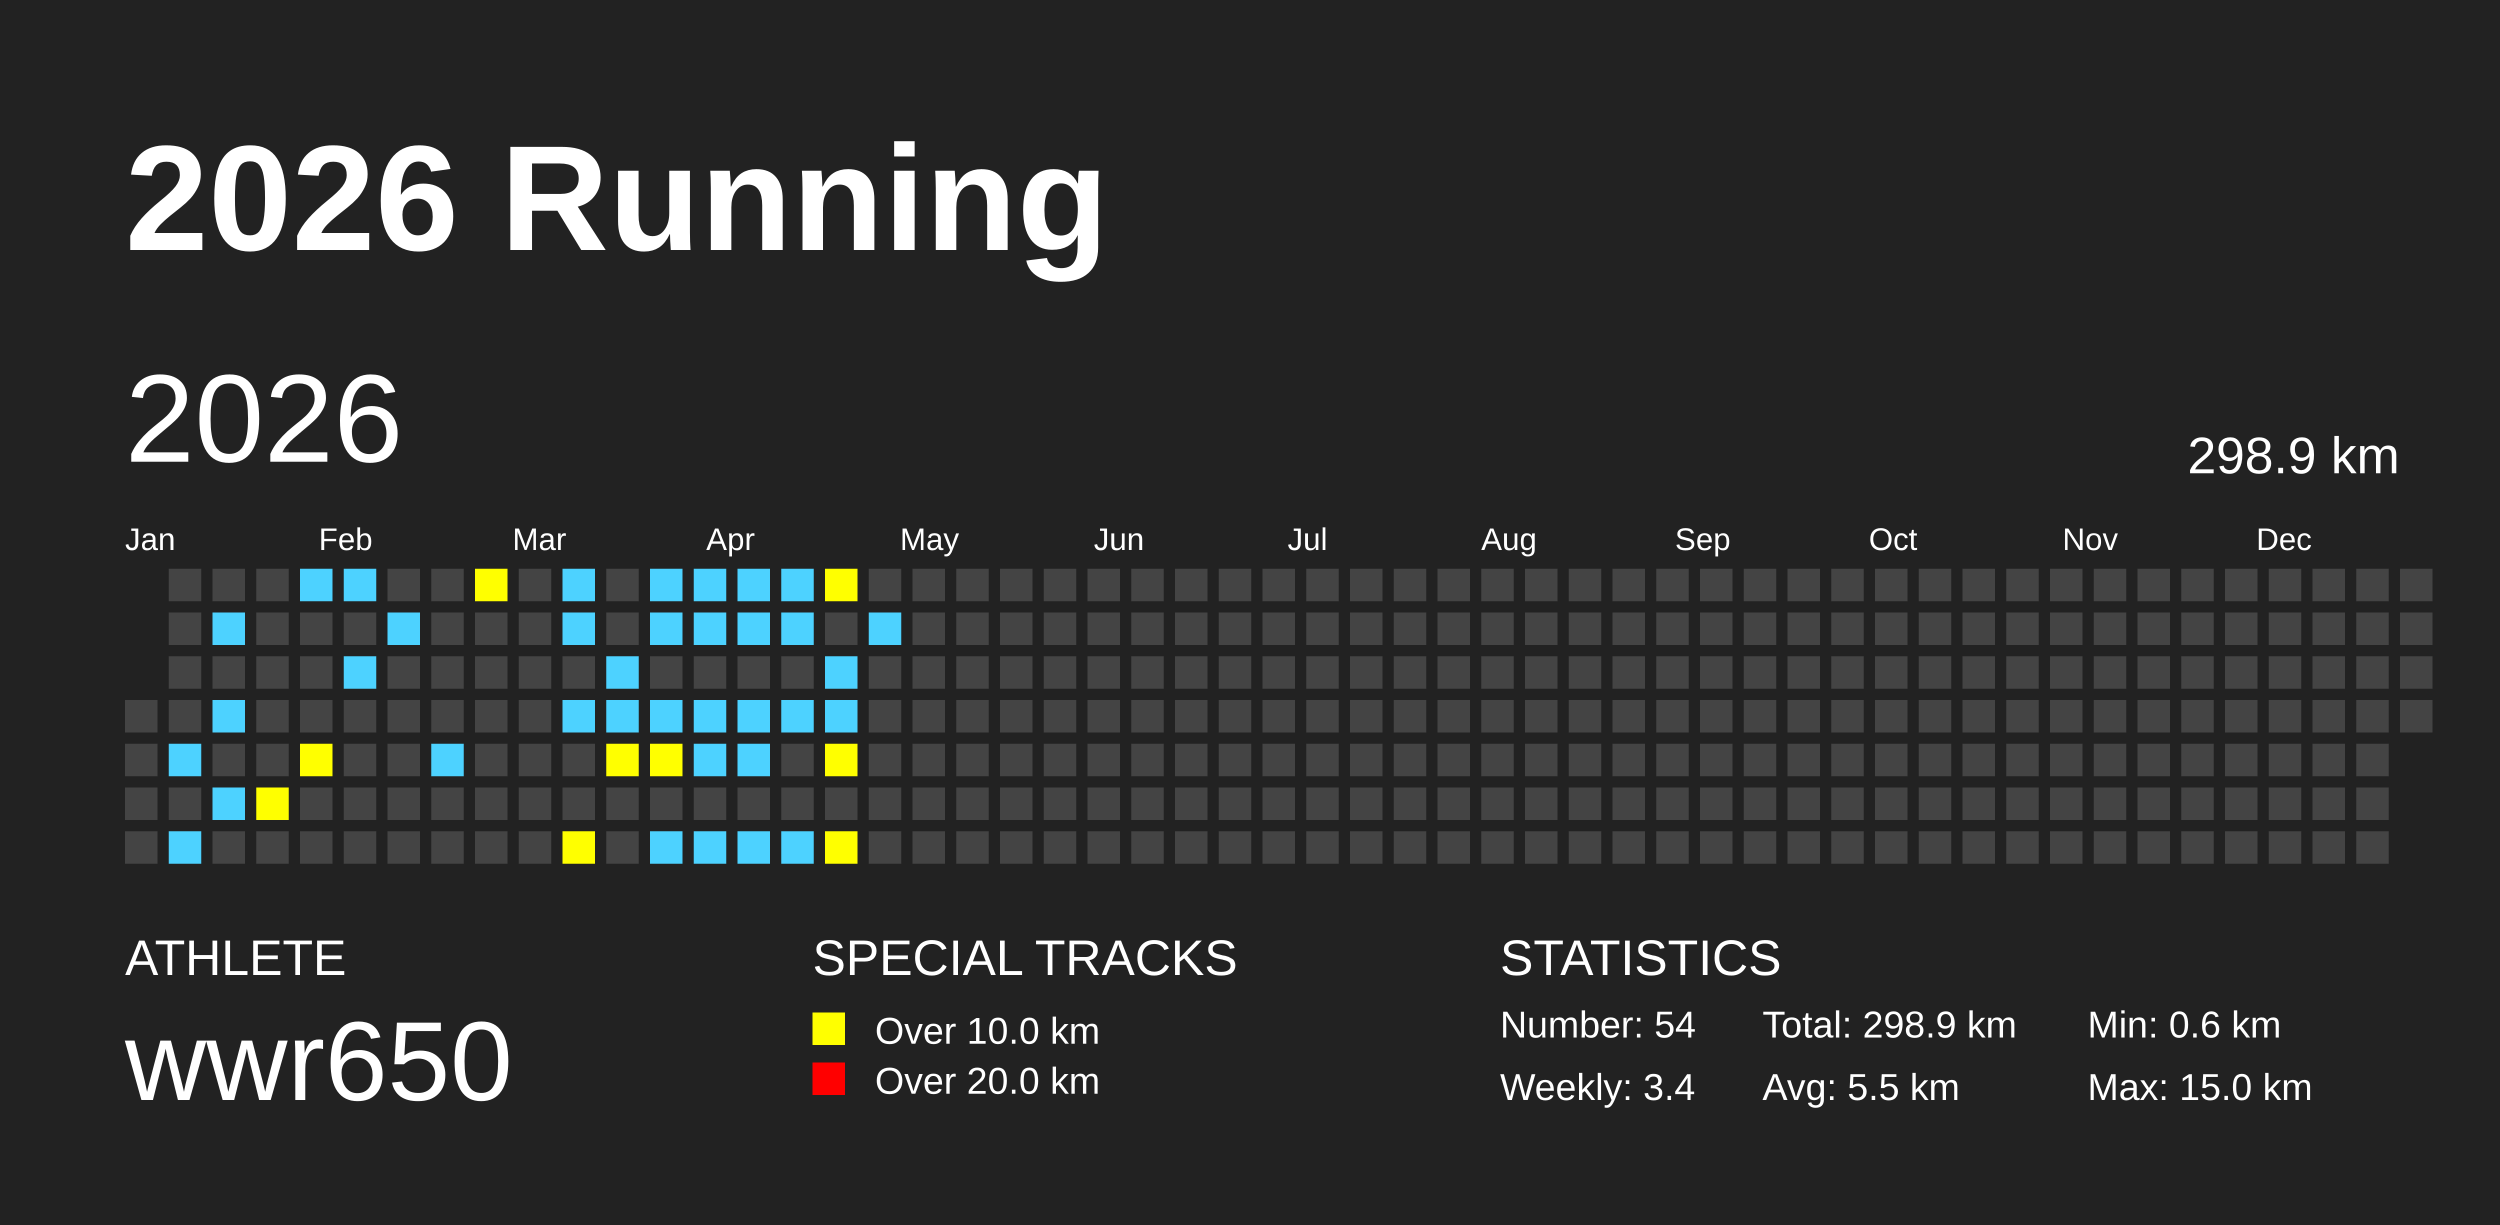
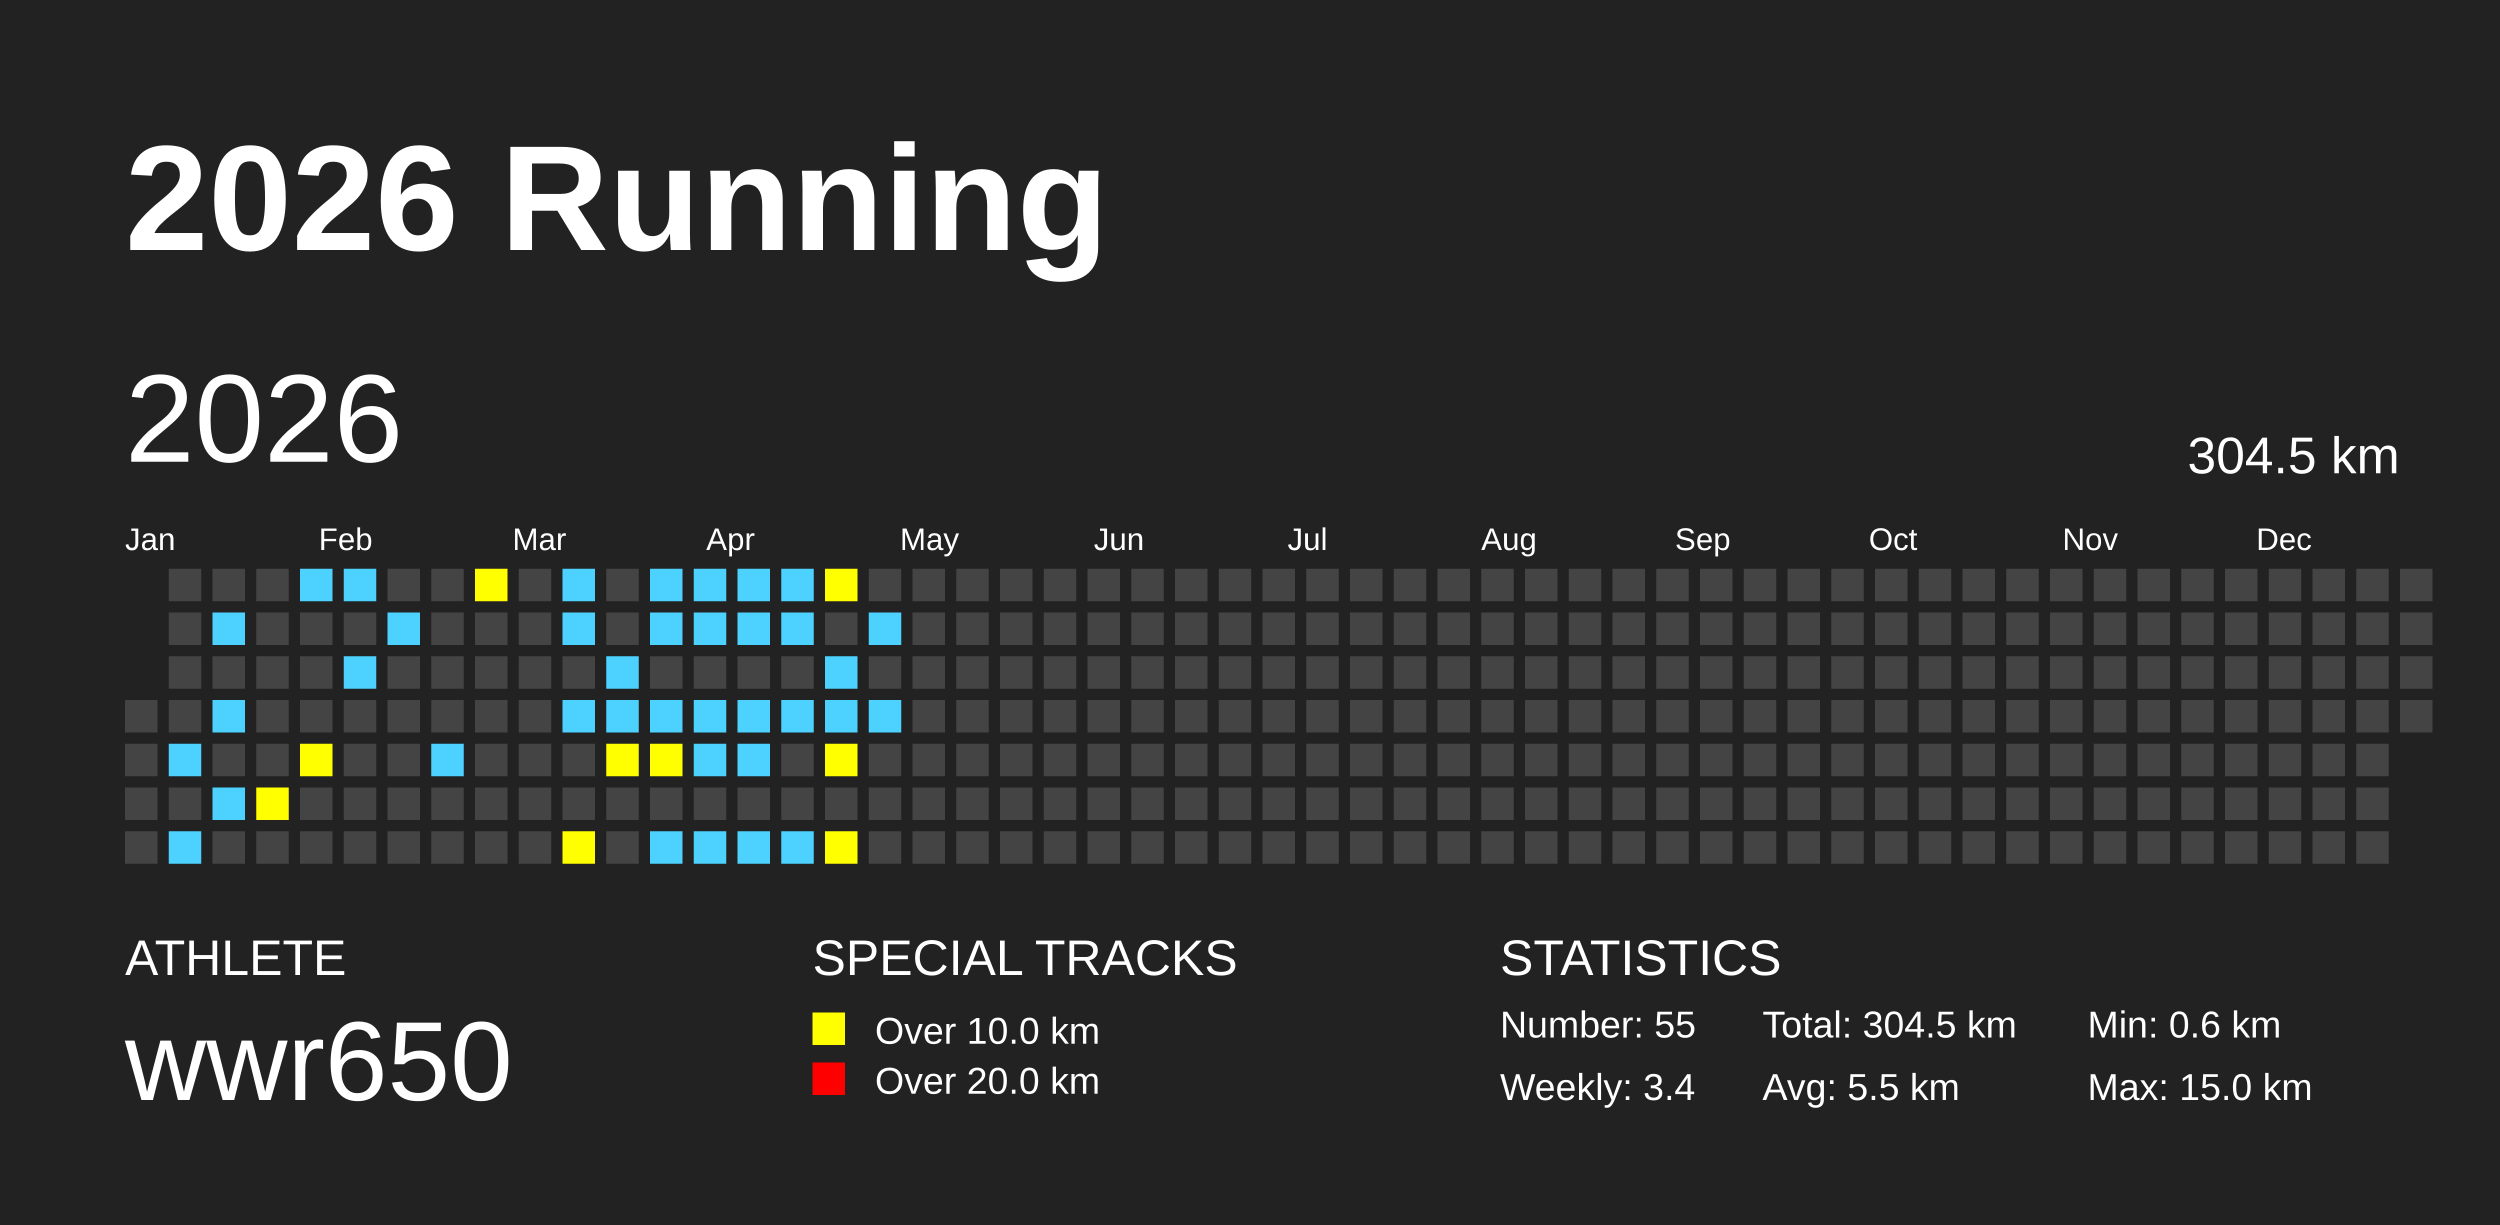
<svg xmlns="http://www.w3.org/2000/svg" baseProfile="full" height="98mm" version="1.1" viewBox="0,0,200,98" width="200mm">
  <defs />
  <rect fill="#222222" height="98" width="200" x="0" y="0" />
  <text fill="#FFFFFF" style="font-size:12px; font-family:Arial; font-weight:bold;" x="10" y="20">2026 Running</text>
  <text fill="#FFFFFF" style="font-size:4px; font-family:Arial" x="10" y="78">ATHLETE</text>
  <text fill="#FFFFFF" style="font-size:9px; font-family:Arial" x="10" y="88">wwr650</text>
  <text fill="#FFFFFF" style="font-size:4px; font-family:Arial" x="65" y="78">SPECIAL TRACKS</text>
  <rect fill="yellow" height="2.6" width="2.6" x="65" y="81" />
  <text fill="#FFFFFF" style="font-size:3px; font-family:Arial" x="70" y="83.5">Over 10.0 km</text>
  <rect fill="red" height="2.6" width="2.6" x="65" y="85" />
  <text fill="#FFFFFF" style="font-size:3px; font-family:Arial" x="70" y="87.5">Over 20.0 km</text>
  <text fill="#FFFFFF" style="font-size:4px; font-family:Arial" x="120" y="78">STATISTICS</text>
-   <text fill="#FFFFFF" style="font-size:3px; font-family:Arial" x="120" y="83">Number: 54</text>
+   <text fill="#FFFFFF" style="font-size:3px; font-family:Arial" x="120" y="83">Number: 55</text>
  <text fill="#FFFFFF" style="font-size:3px; font-family:Arial" x="120" y="88">Weekly: 3.4</text>
-   <text fill="#FFFFFF" style="font-size:3px; font-family:Arial" x="141" y="83">Total: 298.9 km</text>
+   <text fill="#FFFFFF" style="font-size:3px; font-family:Arial" x="141" y="83">Total: 304.5 km</text>
  <text fill="#FFFFFF" style="font-size:3px; font-family:Arial" x="141" y="88">Avg: 5.5 km</text>
  <text fill="#FFFFFF" style="font-size:3px; font-family:Arial" x="167" y="83">Min: 0.6 km</text>
  <text fill="#FFFFFF" style="font-size:3px; font-family:Arial" x="167" y="88">Max: 15.0 km</text>
  <text dominant-baseline="hanging" fill="#FFFFFF" style="font-size:10.0px; font-family:Arial;" x="10" y="30">2026</text>
-   <text dominant-baseline="hanging" fill="#FFFFFF" style="font-size:4.125px; font-family:Arial;" x="175" y="35">298.9 km</text>
+   <text dominant-baseline="hanging" fill="#FFFFFF" style="font-size:4.125px; font-family:Arial;" x="175" y="35">304.5 km</text>
  <text fill="#FFFFFF" style="font-size:2.5px; font-family:Arial" x="10.0" y="44">Jan</text>
  <text fill="#FFFFFF" style="font-size:2.5px; font-family:Arial" x="25.5" y="44">Feb</text>
  <text fill="#FFFFFF" style="font-size:2.5px; font-family:Arial" x="41.0" y="44">Mar</text>
  <text fill="#FFFFFF" style="font-size:2.5px; font-family:Arial" x="56.5" y="44">Apr</text>
  <text fill="#FFFFFF" style="font-size:2.5px; font-family:Arial" x="72.0" y="44">May</text>
  <text fill="#FFFFFF" style="font-size:2.5px; font-family:Arial" x="87.5" y="44">Jun</text>
  <text fill="#FFFFFF" style="font-size:2.5px; font-family:Arial" x="103.0" y="44">Jul</text>
  <text fill="#FFFFFF" style="font-size:2.5px; font-family:Arial" x="118.5" y="44">Aug</text>
  <text fill="#FFFFFF" style="font-size:2.5px; font-family:Arial" x="134.0" y="44">Sep</text>
  <text fill="#FFFFFF" style="font-size:2.5px; font-family:Arial" x="149.5" y="44">Oct</text>
  <text fill="#FFFFFF" style="font-size:2.5px; font-family:Arial" x="165.0" y="44">Nov</text>
  <text fill="#FFFFFF" style="font-size:2.5px; font-family:Arial" x="180.5" y="44">Dec</text>
  <rect fill="#444444" height="2.6" width="2.6" x="10.0" y="56.0" />
  <rect fill="#444444" height="2.6" width="2.6" x="10.0" y="59.5" />
  <rect fill="#444444" height="2.6" width="2.6" x="10.0" y="63.0" />
  <rect fill="#444444" height="2.6" width="2.6" x="10.0" y="66.5" />
  <rect fill="#444444" height="2.6" width="2.6" x="13.5" y="45.5" />
  <rect fill="#444444" height="2.6" width="2.6" x="13.5" y="49.0" />
  <rect fill="#444444" height="2.6" width="2.6" x="13.5" y="52.5" />
  <rect fill="#444444" height="2.6" width="2.6" x="13.5" y="56.0" />
  <rect fill="#4DD2FF" height="2.6" width="2.6" x="13.5" y="59.5" />
  <rect fill="#444444" height="2.6" width="2.6" x="13.5" y="63.0" />
  <rect fill="#4DD2FF" height="2.6" width="2.6" x="13.5" y="66.5" />
  <rect fill="#444444" height="2.6" width="2.6" x="17.0" y="45.5" />
  <rect fill="#4DD2FF" height="2.6" width="2.6" x="17.0" y="49.0" />
  <rect fill="#444444" height="2.6" width="2.6" x="17.0" y="52.5" />
  <rect fill="#4DD2FF" height="2.6" width="2.6" x="17.0" y="56.0" />
  <rect fill="#444444" height="2.6" width="2.6" x="17.0" y="59.5" />
  <rect fill="#4DD2FF" height="2.6" width="2.6" x="17.0" y="63.0" />
  <rect fill="#444444" height="2.6" width="2.6" x="17.0" y="66.5" />
  <rect fill="#444444" height="2.6" width="2.6" x="20.5" y="45.5" />
  <rect fill="#444444" height="2.6" width="2.6" x="20.5" y="49.0" />
  <rect fill="#444444" height="2.6" width="2.6" x="20.5" y="52.5" />
  <rect fill="#444444" height="2.6" width="2.6" x="20.5" y="56.0" />
  <rect fill="#444444" height="2.6" width="2.6" x="20.5" y="59.5" />
  <rect fill="yellow" height="2.6" width="2.6" x="20.5" y="63.0" />
  <rect fill="#444444" height="2.6" width="2.6" x="20.5" y="66.5" />
  <rect fill="#4DD2FF" height="2.6" width="2.6" x="24.0" y="45.5" />
  <rect fill="#444444" height="2.6" width="2.6" x="24.0" y="49.0" />
  <rect fill="#444444" height="2.6" width="2.6" x="24.0" y="52.5" />
  <rect fill="#444444" height="2.6" width="2.6" x="24.0" y="56.0" />
  <rect fill="yellow" height="2.6" width="2.6" x="24.0" y="59.5" />
  <rect fill="#444444" height="2.6" width="2.6" x="24.0" y="63.0" />
  <rect fill="#444444" height="2.6" width="2.6" x="24.0" y="66.5" />
  <rect fill="#4DD2FF" height="2.6" width="2.6" x="27.5" y="45.5" />
  <rect fill="#444444" height="2.6" width="2.6" x="27.5" y="49.0" />
  <rect fill="#4DD2FF" height="2.6" width="2.6" x="27.5" y="52.5" />
  <rect fill="#444444" height="2.6" width="2.6" x="27.5" y="56.0" />
  <rect fill="#444444" height="2.6" width="2.6" x="27.5" y="59.5" />
  <rect fill="#444444" height="2.6" width="2.6" x="27.5" y="63.0" />
  <rect fill="#444444" height="2.6" width="2.6" x="27.5" y="66.5" />
  <rect fill="#444444" height="2.6" width="2.6" x="31.0" y="45.5" />
  <rect fill="#4DD2FF" height="2.6" width="2.6" x="31.0" y="49.0" />
  <rect fill="#444444" height="2.6" width="2.6" x="31.0" y="52.5" />
  <rect fill="#444444" height="2.6" width="2.6" x="31.0" y="56.0" />
  <rect fill="#444444" height="2.6" width="2.6" x="31.0" y="59.5" />
  <rect fill="#444444" height="2.6" width="2.6" x="31.0" y="63.0" />
  <rect fill="#444444" height="2.6" width="2.6" x="31.0" y="66.5" />
  <rect fill="#444444" height="2.6" width="2.6" x="34.5" y="45.5" />
  <rect fill="#444444" height="2.6" width="2.6" x="34.5" y="49.0" />
  <rect fill="#444444" height="2.6" width="2.6" x="34.5" y="52.5" />
  <rect fill="#444444" height="2.6" width="2.6" x="34.5" y="56.0" />
  <rect fill="#4DD2FF" height="2.6" width="2.6" x="34.5" y="59.5" />
  <rect fill="#444444" height="2.6" width="2.6" x="34.5" y="63.0" />
  <rect fill="#444444" height="2.6" width="2.6" x="34.5" y="66.5" />
  <rect fill="yellow" height="2.6" width="2.6" x="38.0" y="45.5" />
  <rect fill="#444444" height="2.6" width="2.6" x="38.0" y="49.0" />
  <rect fill="#444444" height="2.6" width="2.6" x="38.0" y="52.5" />
  <rect fill="#444444" height="2.6" width="2.6" x="38.0" y="56.0" />
  <rect fill="#444444" height="2.6" width="2.6" x="38.0" y="59.5" />
  <rect fill="#444444" height="2.6" width="2.6" x="38.0" y="63.0" />
  <rect fill="#444444" height="2.6" width="2.6" x="38.0" y="66.5" />
  <rect fill="#444444" height="2.6" width="2.6" x="41.5" y="45.5" />
  <rect fill="#444444" height="2.6" width="2.6" x="41.5" y="49.0" />
  <rect fill="#444444" height="2.6" width="2.6" x="41.5" y="52.5" />
  <rect fill="#444444" height="2.6" width="2.6" x="41.5" y="56.0" />
  <rect fill="#444444" height="2.6" width="2.6" x="41.5" y="59.5" />
  <rect fill="#444444" height="2.6" width="2.6" x="41.5" y="63.0" />
  <rect fill="#444444" height="2.6" width="2.6" x="41.5" y="66.5" />
  <rect fill="#4DD2FF" height="2.6" width="2.6" x="45.0" y="45.5" />
  <rect fill="#4DD2FF" height="2.6" width="2.6" x="45.0" y="49.0" />
  <rect fill="#444444" height="2.6" width="2.6" x="45.0" y="52.5" />
  <rect fill="#4DD2FF" height="2.6" width="2.6" x="45.0" y="56.0" />
  <rect fill="#444444" height="2.6" width="2.6" x="45.0" y="59.5" />
  <rect fill="#444444" height="2.6" width="2.6" x="45.0" y="63.0" />
  <rect fill="yellow" height="2.6" width="2.6" x="45.0" y="66.5" />
  <rect fill="#444444" height="2.6" width="2.6" x="48.5" y="45.5" />
  <rect fill="#444444" height="2.6" width="2.6" x="48.5" y="49.0" />
  <rect fill="#4DD2FF" height="2.6" width="2.6" x="48.5" y="52.5" />
  <rect fill="#4DD2FF" height="2.6" width="2.6" x="48.5" y="56.0" />
  <rect fill="yellow" height="2.6" width="2.6" x="48.5" y="59.5" />
  <rect fill="#444444" height="2.6" width="2.6" x="48.5" y="63.0" />
  <rect fill="#444444" height="2.6" width="2.6" x="48.5" y="66.5" />
  <rect fill="#4DD2FF" height="2.6" width="2.6" x="52.0" y="45.5" />
  <rect fill="#4DD2FF" height="2.6" width="2.6" x="52.0" y="49.0" />
  <rect fill="#444444" height="2.6" width="2.6" x="52.0" y="52.5" />
  <rect fill="#4DD2FF" height="2.6" width="2.6" x="52.0" y="56.0" />
  <rect fill="yellow" height="2.6" width="2.6" x="52.0" y="59.5" />
  <rect fill="#444444" height="2.6" width="2.6" x="52.0" y="63.0" />
  <rect fill="#4DD2FF" height="2.6" width="2.6" x="52.0" y="66.5" />
  <rect fill="#4DD2FF" height="2.6" width="2.6" x="55.5" y="45.5" />
  <rect fill="#4DD2FF" height="2.6" width="2.6" x="55.5" y="49.0" />
  <rect fill="#444444" height="2.6" width="2.6" x="55.5" y="52.5" />
  <rect fill="#4DD2FF" height="2.6" width="2.6" x="55.5" y="56.0" />
  <rect fill="#4DD2FF" height="2.6" width="2.6" x="55.5" y="59.5" />
  <rect fill="#444444" height="2.6" width="2.6" x="55.5" y="63.0" />
  <rect fill="#4DD2FF" height="2.6" width="2.6" x="55.5" y="66.5" />
  <rect fill="#4DD2FF" height="2.6" width="2.6" x="59.0" y="45.5" />
  <rect fill="#4DD2FF" height="2.6" width="2.6" x="59.0" y="49.0" />
  <rect fill="#444444" height="2.6" width="2.6" x="59.0" y="52.5" />
  <rect fill="#4DD2FF" height="2.6" width="2.6" x="59.0" y="56.0" />
  <rect fill="#4DD2FF" height="2.6" width="2.6" x="59.0" y="59.5" />
  <rect fill="#444444" height="2.6" width="2.6" x="59.0" y="63.0" />
  <rect fill="#4DD2FF" height="2.6" width="2.6" x="59.0" y="66.5" />
  <rect fill="#4DD2FF" height="2.6" width="2.6" x="62.5" y="45.5" />
  <rect fill="#4DD2FF" height="2.6" width="2.6" x="62.5" y="49.0" />
  <rect fill="#444444" height="2.6" width="2.6" x="62.5" y="52.5" />
  <rect fill="#4DD2FF" height="2.6" width="2.6" x="62.5" y="56.0" />
  <rect fill="#444444" height="2.6" width="2.6" x="62.5" y="59.5" />
  <rect fill="#444444" height="2.6" width="2.6" x="62.5" y="63.0" />
  <rect fill="#4DD2FF" height="2.6" width="2.6" x="62.5" y="66.5" />
  <rect fill="yellow" height="2.6" width="2.6" x="66.0" y="45.5" />
  <rect fill="#444444" height="2.6" width="2.6" x="66.0" y="49.0" />
  <rect fill="#4DD2FF" height="2.6" width="2.6" x="66.0" y="52.5" />
  <rect fill="#4DD2FF" height="2.6" width="2.6" x="66.0" y="56.0" />
  <rect fill="yellow" height="2.6" width="2.6" x="66.0" y="59.5" />
  <rect fill="#444444" height="2.6" width="2.6" x="66.0" y="63.0" />
  <rect fill="yellow" height="2.6" width="2.6" x="66.0" y="66.5" />
  <rect fill="#444444" height="2.6" width="2.6" x="69.5" y="45.5" />
  <rect fill="#4DD2FF" height="2.6" width="2.6" x="69.5" y="49.0" />
  <rect fill="#444444" height="2.6" width="2.6" x="69.5" y="52.5" />
-   <rect fill="#444444" height="2.6" width="2.6" x="69.5" y="56.0" />
+   <rect fill="#4DD2FF" height="2.6" width="2.6" x="69.5" y="56.0" />
  <rect fill="#444444" height="2.6" width="2.6" x="69.5" y="59.5" />
  <rect fill="#444444" height="2.6" width="2.6" x="69.5" y="63.0" />
  <rect fill="#444444" height="2.6" width="2.6" x="69.5" y="66.5" />
  <rect fill="#444444" height="2.6" width="2.6" x="73.0" y="45.5" />
  <rect fill="#444444" height="2.6" width="2.6" x="73.0" y="49.0" />
  <rect fill="#444444" height="2.6" width="2.6" x="73.0" y="52.5" />
  <rect fill="#444444" height="2.6" width="2.6" x="73.0" y="56.0" />
  <rect fill="#444444" height="2.6" width="2.6" x="73.0" y="59.5" />
  <rect fill="#444444" height="2.6" width="2.6" x="73.0" y="63.0" />
  <rect fill="#444444" height="2.6" width="2.6" x="73.0" y="66.5" />
  <rect fill="#444444" height="2.6" width="2.6" x="76.5" y="45.5" />
  <rect fill="#444444" height="2.6" width="2.6" x="76.5" y="49.0" />
  <rect fill="#444444" height="2.6" width="2.6" x="76.5" y="52.5" />
  <rect fill="#444444" height="2.6" width="2.6" x="76.5" y="56.0" />
  <rect fill="#444444" height="2.6" width="2.6" x="76.5" y="59.5" />
  <rect fill="#444444" height="2.6" width="2.6" x="76.5" y="63.0" />
  <rect fill="#444444" height="2.6" width="2.6" x="76.5" y="66.5" />
  <rect fill="#444444" height="2.6" width="2.6" x="80.0" y="45.5" />
  <rect fill="#444444" height="2.6" width="2.6" x="80.0" y="49.0" />
  <rect fill="#444444" height="2.6" width="2.6" x="80.0" y="52.5" />
  <rect fill="#444444" height="2.6" width="2.6" x="80.0" y="56.0" />
  <rect fill="#444444" height="2.6" width="2.6" x="80.0" y="59.5" />
  <rect fill="#444444" height="2.6" width="2.6" x="80.0" y="63.0" />
  <rect fill="#444444" height="2.6" width="2.6" x="80.0" y="66.5" />
  <rect fill="#444444" height="2.6" width="2.6" x="83.5" y="45.5" />
  <rect fill="#444444" height="2.6" width="2.6" x="83.5" y="49.0" />
  <rect fill="#444444" height="2.6" width="2.6" x="83.5" y="52.5" />
  <rect fill="#444444" height="2.6" width="2.6" x="83.5" y="56.0" />
  <rect fill="#444444" height="2.6" width="2.6" x="83.5" y="59.5" />
  <rect fill="#444444" height="2.6" width="2.6" x="83.5" y="63.0" />
  <rect fill="#444444" height="2.6" width="2.6" x="83.5" y="66.5" />
  <rect fill="#444444" height="2.6" width="2.6" x="87.0" y="45.5" />
  <rect fill="#444444" height="2.6" width="2.6" x="87.0" y="49.0" />
  <rect fill="#444444" height="2.6" width="2.6" x="87.0" y="52.5" />
  <rect fill="#444444" height="2.6" width="2.6" x="87.0" y="56.0" />
  <rect fill="#444444" height="2.6" width="2.6" x="87.0" y="59.5" />
  <rect fill="#444444" height="2.6" width="2.6" x="87.0" y="63.0" />
  <rect fill="#444444" height="2.6" width="2.6" x="87.0" y="66.5" />
  <rect fill="#444444" height="2.6" width="2.6" x="90.5" y="45.5" />
  <rect fill="#444444" height="2.6" width="2.6" x="90.5" y="49.0" />
  <rect fill="#444444" height="2.6" width="2.6" x="90.5" y="52.5" />
  <rect fill="#444444" height="2.6" width="2.6" x="90.5" y="56.0" />
  <rect fill="#444444" height="2.6" width="2.6" x="90.5" y="59.5" />
  <rect fill="#444444" height="2.6" width="2.6" x="90.5" y="63.0" />
  <rect fill="#444444" height="2.6" width="2.6" x="90.5" y="66.5" />
  <rect fill="#444444" height="2.6" width="2.6" x="94.0" y="45.5" />
  <rect fill="#444444" height="2.6" width="2.6" x="94.0" y="49.0" />
  <rect fill="#444444" height="2.6" width="2.6" x="94.0" y="52.5" />
  <rect fill="#444444" height="2.6" width="2.6" x="94.0" y="56.0" />
  <rect fill="#444444" height="2.6" width="2.6" x="94.0" y="59.5" />
  <rect fill="#444444" height="2.6" width="2.6" x="94.0" y="63.0" />
  <rect fill="#444444" height="2.6" width="2.6" x="94.0" y="66.5" />
  <rect fill="#444444" height="2.6" width="2.6" x="97.5" y="45.5" />
  <rect fill="#444444" height="2.6" width="2.6" x="97.5" y="49.0" />
  <rect fill="#444444" height="2.6" width="2.6" x="97.5" y="52.5" />
  <rect fill="#444444" height="2.6" width="2.6" x="97.5" y="56.0" />
  <rect fill="#444444" height="2.6" width="2.6" x="97.5" y="59.5" />
  <rect fill="#444444" height="2.6" width="2.6" x="97.5" y="63.0" />
  <rect fill="#444444" height="2.6" width="2.6" x="97.5" y="66.5" />
  <rect fill="#444444" height="2.6" width="2.6" x="101.0" y="45.5" />
  <rect fill="#444444" height="2.6" width="2.6" x="101.0" y="49.0" />
  <rect fill="#444444" height="2.6" width="2.6" x="101.0" y="52.5" />
  <rect fill="#444444" height="2.6" width="2.6" x="101.0" y="56.0" />
  <rect fill="#444444" height="2.6" width="2.6" x="101.0" y="59.5" />
  <rect fill="#444444" height="2.6" width="2.6" x="101.0" y="63.0" />
  <rect fill="#444444" height="2.6" width="2.6" x="101.0" y="66.5" />
  <rect fill="#444444" height="2.6" width="2.6" x="104.5" y="45.5" />
  <rect fill="#444444" height="2.6" width="2.6" x="104.5" y="49.0" />
  <rect fill="#444444" height="2.6" width="2.6" x="104.5" y="52.5" />
  <rect fill="#444444" height="2.6" width="2.6" x="104.5" y="56.0" />
  <rect fill="#444444" height="2.6" width="2.6" x="104.5" y="59.5" />
  <rect fill="#444444" height="2.6" width="2.6" x="104.5" y="63.0" />
  <rect fill="#444444" height="2.6" width="2.6" x="104.5" y="66.5" />
  <rect fill="#444444" height="2.6" width="2.6" x="108.0" y="45.5" />
  <rect fill="#444444" height="2.6" width="2.6" x="108.0" y="49.0" />
  <rect fill="#444444" height="2.6" width="2.6" x="108.0" y="52.5" />
  <rect fill="#444444" height="2.6" width="2.6" x="108.0" y="56.0" />
  <rect fill="#444444" height="2.6" width="2.6" x="108.0" y="59.5" />
  <rect fill="#444444" height="2.6" width="2.6" x="108.0" y="63.0" />
  <rect fill="#444444" height="2.6" width="2.6" x="108.0" y="66.5" />
  <rect fill="#444444" height="2.6" width="2.6" x="111.5" y="45.5" />
  <rect fill="#444444" height="2.6" width="2.6" x="111.5" y="49.0" />
  <rect fill="#444444" height="2.6" width="2.6" x="111.5" y="52.5" />
  <rect fill="#444444" height="2.6" width="2.6" x="111.5" y="56.0" />
  <rect fill="#444444" height="2.6" width="2.6" x="111.5" y="59.5" />
  <rect fill="#444444" height="2.6" width="2.6" x="111.5" y="63.0" />
  <rect fill="#444444" height="2.6" width="2.6" x="111.5" y="66.5" />
  <rect fill="#444444" height="2.6" width="2.6" x="115.0" y="45.5" />
  <rect fill="#444444" height="2.6" width="2.6" x="115.0" y="49.0" />
  <rect fill="#444444" height="2.6" width="2.6" x="115.0" y="52.5" />
  <rect fill="#444444" height="2.6" width="2.6" x="115.0" y="56.0" />
  <rect fill="#444444" height="2.6" width="2.6" x="115.0" y="59.5" />
  <rect fill="#444444" height="2.6" width="2.6" x="115.0" y="63.0" />
  <rect fill="#444444" height="2.6" width="2.6" x="115.0" y="66.5" />
  <rect fill="#444444" height="2.6" width="2.6" x="118.5" y="45.5" />
  <rect fill="#444444" height="2.6" width="2.6" x="118.5" y="49.0" />
  <rect fill="#444444" height="2.6" width="2.6" x="118.5" y="52.5" />
  <rect fill="#444444" height="2.6" width="2.6" x="118.5" y="56.0" />
  <rect fill="#444444" height="2.6" width="2.6" x="118.5" y="59.5" />
  <rect fill="#444444" height="2.6" width="2.6" x="118.5" y="63.0" />
  <rect fill="#444444" height="2.6" width="2.6" x="118.5" y="66.5" />
  <rect fill="#444444" height="2.6" width="2.6" x="122.0" y="45.5" />
  <rect fill="#444444" height="2.6" width="2.6" x="122.0" y="49.0" />
  <rect fill="#444444" height="2.6" width="2.6" x="122.0" y="52.5" />
  <rect fill="#444444" height="2.6" width="2.6" x="122.0" y="56.0" />
  <rect fill="#444444" height="2.6" width="2.6" x="122.0" y="59.5" />
  <rect fill="#444444" height="2.6" width="2.6" x="122.0" y="63.0" />
  <rect fill="#444444" height="2.6" width="2.6" x="122.0" y="66.5" />
  <rect fill="#444444" height="2.6" width="2.6" x="125.5" y="45.5" />
  <rect fill="#444444" height="2.6" width="2.6" x="125.5" y="49.0" />
  <rect fill="#444444" height="2.6" width="2.6" x="125.5" y="52.5" />
  <rect fill="#444444" height="2.6" width="2.6" x="125.5" y="56.0" />
  <rect fill="#444444" height="2.6" width="2.6" x="125.5" y="59.5" />
  <rect fill="#444444" height="2.6" width="2.6" x="125.5" y="63.0" />
  <rect fill="#444444" height="2.6" width="2.6" x="125.5" y="66.5" />
  <rect fill="#444444" height="2.6" width="2.6" x="129.0" y="45.5" />
  <rect fill="#444444" height="2.6" width="2.6" x="129.0" y="49.0" />
  <rect fill="#444444" height="2.6" width="2.6" x="129.0" y="52.5" />
  <rect fill="#444444" height="2.6" width="2.6" x="129.0" y="56.0" />
  <rect fill="#444444" height="2.6" width="2.6" x="129.0" y="59.5" />
  <rect fill="#444444" height="2.6" width="2.6" x="129.0" y="63.0" />
  <rect fill="#444444" height="2.6" width="2.6" x="129.0" y="66.5" />
  <rect fill="#444444" height="2.6" width="2.6" x="132.5" y="45.5" />
  <rect fill="#444444" height="2.6" width="2.6" x="132.5" y="49.0" />
  <rect fill="#444444" height="2.6" width="2.6" x="132.5" y="52.5" />
  <rect fill="#444444" height="2.6" width="2.6" x="132.5" y="56.0" />
  <rect fill="#444444" height="2.6" width="2.6" x="132.5" y="59.5" />
  <rect fill="#444444" height="2.6" width="2.6" x="132.5" y="63.0" />
  <rect fill="#444444" height="2.6" width="2.6" x="132.5" y="66.5" />
  <rect fill="#444444" height="2.6" width="2.6" x="136.0" y="45.5" />
  <rect fill="#444444" height="2.6" width="2.6" x="136.0" y="49.0" />
  <rect fill="#444444" height="2.6" width="2.6" x="136.0" y="52.5" />
  <rect fill="#444444" height="2.6" width="2.6" x="136.0" y="56.0" />
  <rect fill="#444444" height="2.6" width="2.6" x="136.0" y="59.5" />
  <rect fill="#444444" height="2.6" width="2.6" x="136.0" y="63.0" />
  <rect fill="#444444" height="2.6" width="2.6" x="136.0" y="66.5" />
  <rect fill="#444444" height="2.6" width="2.6" x="139.5" y="45.5" />
  <rect fill="#444444" height="2.6" width="2.6" x="139.5" y="49.0" />
  <rect fill="#444444" height="2.6" width="2.6" x="139.5" y="52.5" />
  <rect fill="#444444" height="2.6" width="2.6" x="139.5" y="56.0" />
  <rect fill="#444444" height="2.6" width="2.6" x="139.5" y="59.5" />
  <rect fill="#444444" height="2.6" width="2.6" x="139.5" y="63.0" />
  <rect fill="#444444" height="2.6" width="2.6" x="139.5" y="66.5" />
  <rect fill="#444444" height="2.6" width="2.6" x="143.0" y="45.5" />
  <rect fill="#444444" height="2.6" width="2.6" x="143.0" y="49.0" />
  <rect fill="#444444" height="2.6" width="2.6" x="143.0" y="52.5" />
  <rect fill="#444444" height="2.6" width="2.6" x="143.0" y="56.0" />
  <rect fill="#444444" height="2.6" width="2.6" x="143.0" y="59.5" />
  <rect fill="#444444" height="2.6" width="2.6" x="143.0" y="63.0" />
  <rect fill="#444444" height="2.6" width="2.6" x="143.0" y="66.5" />
  <rect fill="#444444" height="2.6" width="2.6" x="146.5" y="45.5" />
  <rect fill="#444444" height="2.6" width="2.6" x="146.5" y="49.0" />
  <rect fill="#444444" height="2.6" width="2.6" x="146.5" y="52.5" />
  <rect fill="#444444" height="2.6" width="2.6" x="146.5" y="56.0" />
  <rect fill="#444444" height="2.6" width="2.6" x="146.5" y="59.5" />
  <rect fill="#444444" height="2.6" width="2.6" x="146.5" y="63.0" />
  <rect fill="#444444" height="2.6" width="2.6" x="146.5" y="66.5" />
  <rect fill="#444444" height="2.6" width="2.6" x="150.0" y="45.5" />
  <rect fill="#444444" height="2.6" width="2.6" x="150.0" y="49.0" />
  <rect fill="#444444" height="2.6" width="2.6" x="150.0" y="52.5" />
  <rect fill="#444444" height="2.6" width="2.6" x="150.0" y="56.0" />
  <rect fill="#444444" height="2.6" width="2.6" x="150.0" y="59.5" />
  <rect fill="#444444" height="2.6" width="2.6" x="150.0" y="63.0" />
  <rect fill="#444444" height="2.6" width="2.6" x="150.0" y="66.5" />
  <rect fill="#444444" height="2.6" width="2.6" x="153.5" y="45.5" />
  <rect fill="#444444" height="2.6" width="2.6" x="153.5" y="49.0" />
  <rect fill="#444444" height="2.6" width="2.6" x="153.5" y="52.5" />
  <rect fill="#444444" height="2.6" width="2.6" x="153.5" y="56.0" />
  <rect fill="#444444" height="2.6" width="2.6" x="153.5" y="59.5" />
  <rect fill="#444444" height="2.6" width="2.6" x="153.5" y="63.0" />
  <rect fill="#444444" height="2.6" width="2.6" x="153.5" y="66.5" />
  <rect fill="#444444" height="2.6" width="2.6" x="157.0" y="45.5" />
  <rect fill="#444444" height="2.6" width="2.6" x="157.0" y="49.0" />
  <rect fill="#444444" height="2.6" width="2.6" x="157.0" y="52.5" />
  <rect fill="#444444" height="2.6" width="2.6" x="157.0" y="56.0" />
  <rect fill="#444444" height="2.6" width="2.6" x="157.0" y="59.5" />
  <rect fill="#444444" height="2.6" width="2.6" x="157.0" y="63.0" />
  <rect fill="#444444" height="2.6" width="2.6" x="157.0" y="66.5" />
  <rect fill="#444444" height="2.6" width="2.6" x="160.5" y="45.5" />
  <rect fill="#444444" height="2.6" width="2.6" x="160.5" y="49.0" />
  <rect fill="#444444" height="2.6" width="2.6" x="160.5" y="52.5" />
  <rect fill="#444444" height="2.6" width="2.6" x="160.5" y="56.0" />
  <rect fill="#444444" height="2.6" width="2.6" x="160.5" y="59.5" />
  <rect fill="#444444" height="2.6" width="2.6" x="160.5" y="63.0" />
  <rect fill="#444444" height="2.6" width="2.6" x="160.5" y="66.5" />
  <rect fill="#444444" height="2.6" width="2.6" x="164.0" y="45.5" />
  <rect fill="#444444" height="2.6" width="2.6" x="164.0" y="49.0" />
  <rect fill="#444444" height="2.6" width="2.6" x="164.0" y="52.5" />
  <rect fill="#444444" height="2.6" width="2.6" x="164.0" y="56.0" />
  <rect fill="#444444" height="2.6" width="2.6" x="164.0" y="59.5" />
  <rect fill="#444444" height="2.6" width="2.6" x="164.0" y="63.0" />
  <rect fill="#444444" height="2.6" width="2.6" x="164.0" y="66.5" />
  <rect fill="#444444" height="2.6" width="2.6" x="167.5" y="45.5" />
  <rect fill="#444444" height="2.6" width="2.6" x="167.5" y="49.0" />
  <rect fill="#444444" height="2.6" width="2.6" x="167.5" y="52.5" />
  <rect fill="#444444" height="2.6" width="2.6" x="167.5" y="56.0" />
  <rect fill="#444444" height="2.6" width="2.6" x="167.5" y="59.5" />
  <rect fill="#444444" height="2.6" width="2.6" x="167.5" y="63.0" />
  <rect fill="#444444" height="2.6" width="2.6" x="167.5" y="66.5" />
  <rect fill="#444444" height="2.6" width="2.6" x="171.0" y="45.5" />
  <rect fill="#444444" height="2.6" width="2.6" x="171.0" y="49.0" />
  <rect fill="#444444" height="2.6" width="2.6" x="171.0" y="52.5" />
  <rect fill="#444444" height="2.6" width="2.6" x="171.0" y="56.0" />
  <rect fill="#444444" height="2.6" width="2.6" x="171.0" y="59.5" />
  <rect fill="#444444" height="2.6" width="2.6" x="171.0" y="63.0" />
  <rect fill="#444444" height="2.6" width="2.6" x="171.0" y="66.5" />
  <rect fill="#444444" height="2.6" width="2.6" x="174.5" y="45.5" />
  <rect fill="#444444" height="2.6" width="2.6" x="174.5" y="49.0" />
  <rect fill="#444444" height="2.6" width="2.6" x="174.5" y="52.5" />
  <rect fill="#444444" height="2.6" width="2.6" x="174.5" y="56.0" />
  <rect fill="#444444" height="2.6" width="2.6" x="174.5" y="59.5" />
  <rect fill="#444444" height="2.6" width="2.6" x="174.5" y="63.0" />
  <rect fill="#444444" height="2.6" width="2.6" x="174.5" y="66.5" />
  <rect fill="#444444" height="2.6" width="2.6" x="178.0" y="45.5" />
  <rect fill="#444444" height="2.6" width="2.6" x="178.0" y="49.0" />
  <rect fill="#444444" height="2.6" width="2.6" x="178.0" y="52.5" />
  <rect fill="#444444" height="2.6" width="2.6" x="178.0" y="56.0" />
  <rect fill="#444444" height="2.6" width="2.6" x="178.0" y="59.5" />
  <rect fill="#444444" height="2.6" width="2.6" x="178.0" y="63.0" />
  <rect fill="#444444" height="2.6" width="2.6" x="178.0" y="66.5" />
  <rect fill="#444444" height="2.6" width="2.6" x="181.5" y="45.5" />
  <rect fill="#444444" height="2.6" width="2.6" x="181.5" y="49.0" />
  <rect fill="#444444" height="2.6" width="2.6" x="181.5" y="52.5" />
  <rect fill="#444444" height="2.6" width="2.6" x="181.5" y="56.0" />
  <rect fill="#444444" height="2.6" width="2.6" x="181.5" y="59.5" />
  <rect fill="#444444" height="2.6" width="2.6" x="181.5" y="63.0" />
  <rect fill="#444444" height="2.6" width="2.6" x="181.5" y="66.5" />
  <rect fill="#444444" height="2.6" width="2.6" x="185.0" y="45.5" />
  <rect fill="#444444" height="2.6" width="2.6" x="185.0" y="49.0" />
  <rect fill="#444444" height="2.6" width="2.6" x="185.0" y="52.5" />
  <rect fill="#444444" height="2.6" width="2.6" x="185.0" y="56.0" />
  <rect fill="#444444" height="2.6" width="2.6" x="185.0" y="59.5" />
  <rect fill="#444444" height="2.6" width="2.6" x="185.0" y="63.0" />
  <rect fill="#444444" height="2.6" width="2.6" x="185.0" y="66.5" />
  <rect fill="#444444" height="2.6" width="2.6" x="188.5" y="45.5" />
  <rect fill="#444444" height="2.6" width="2.6" x="188.5" y="49.0" />
  <rect fill="#444444" height="2.6" width="2.6" x="188.5" y="52.5" />
  <rect fill="#444444" height="2.6" width="2.6" x="188.5" y="56.0" />
  <rect fill="#444444" height="2.6" width="2.6" x="188.5" y="59.5" />
  <rect fill="#444444" height="2.6" width="2.6" x="188.5" y="63.0" />
  <rect fill="#444444" height="2.6" width="2.6" x="188.5" y="66.5" />
  <rect fill="#444444" height="2.6" width="2.6" x="192.0" y="45.5" />
  <rect fill="#444444" height="2.6" width="2.6" x="192.0" y="49.0" />
  <rect fill="#444444" height="2.6" width="2.6" x="192.0" y="52.5" />
  <rect fill="#444444" height="2.6" width="2.6" x="192.0" y="56.0" />
</svg>
